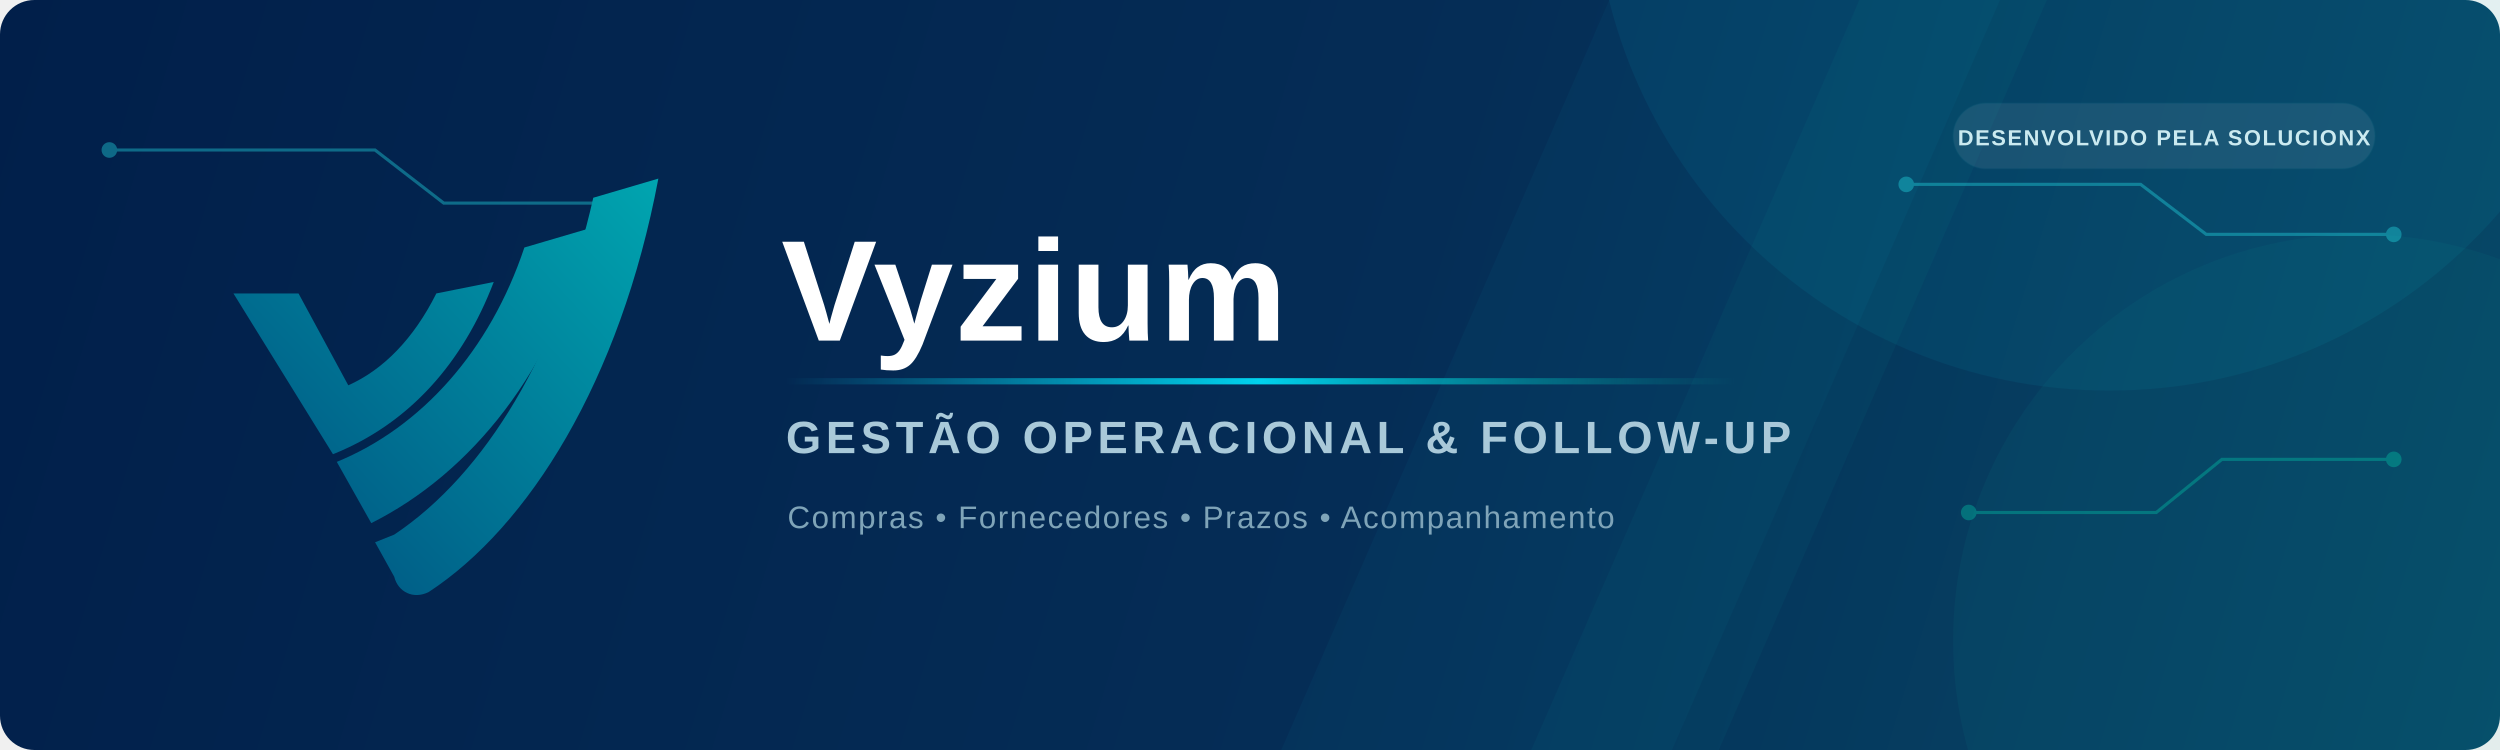
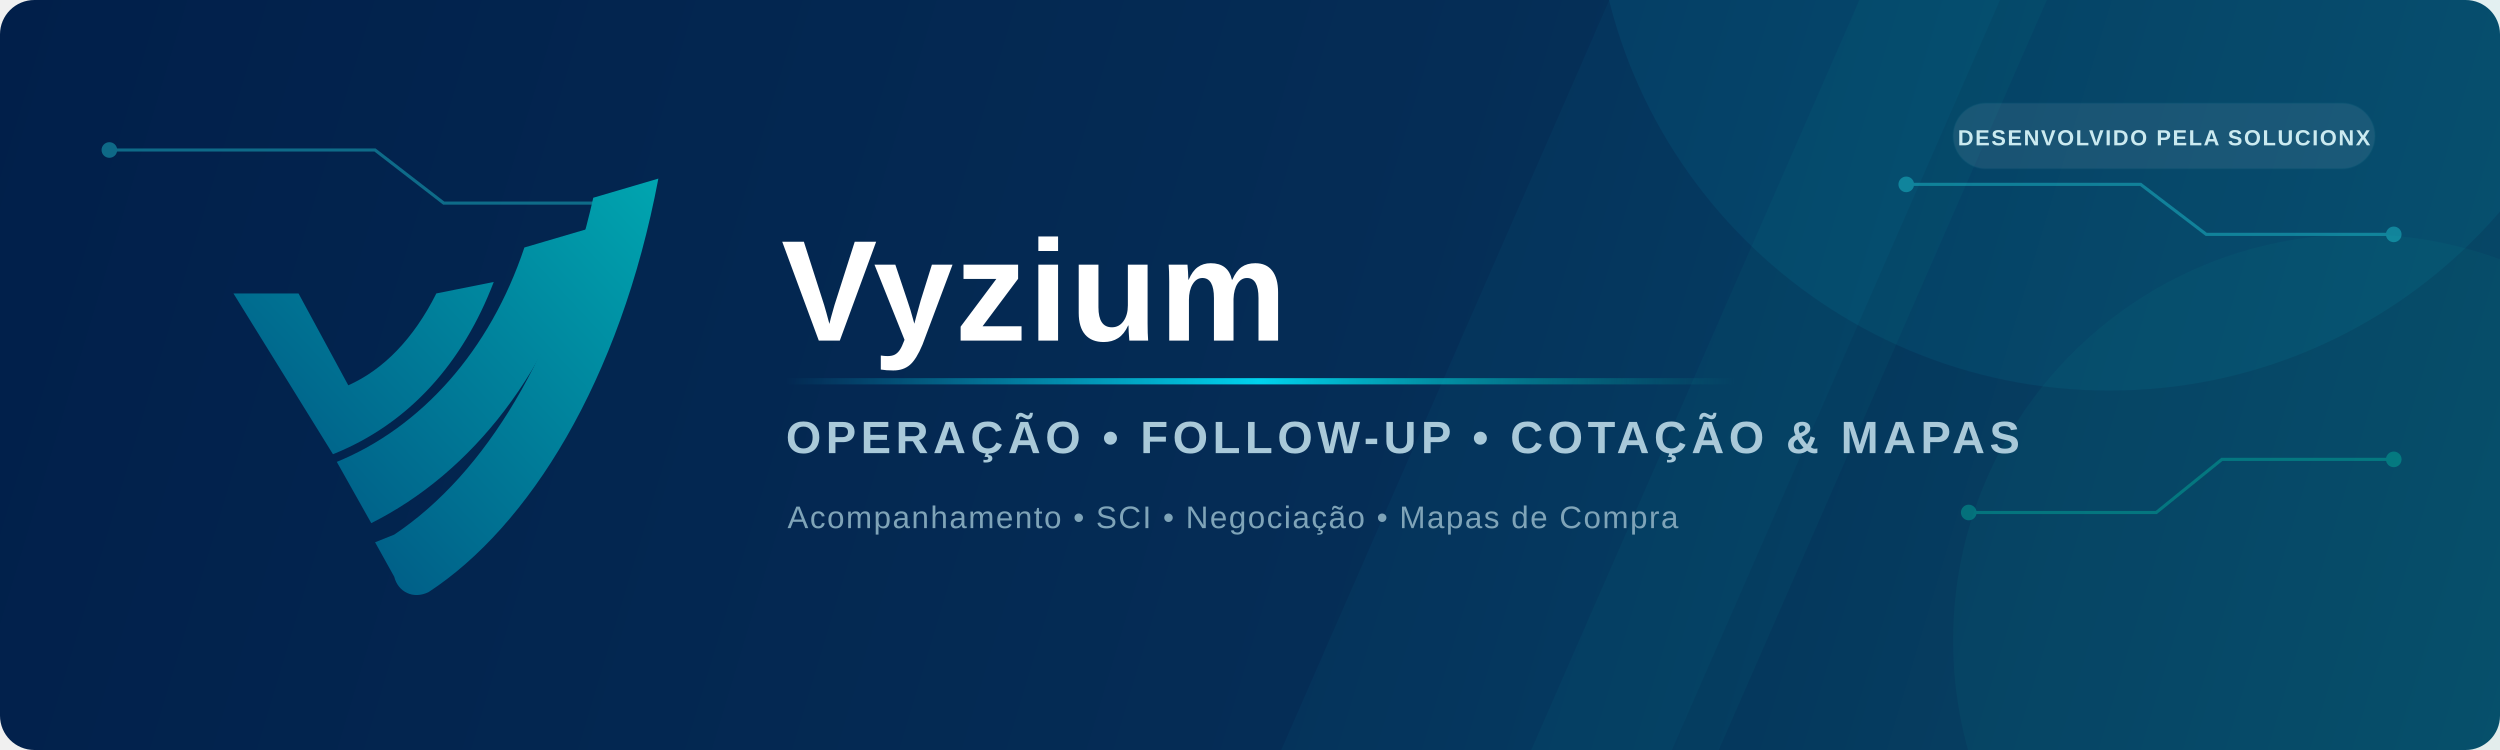
- <svg xmlns="http://www.w3.org/2000/svg" width="1600" height="480" viewBox="0 0 1600 480" role="img" aria-label="Vyzium — Gestão Operacional e Follow-up">
+ <svg xmlns="http://www.w3.org/2000/svg" width="1600" height="480" viewBox="0 0 1600 480" role="img" aria-label="Vyzium — Operação, Follow-up, Cotação e Mapas">
  <defs>
    <linearGradient id="bg" x1="0" y1="0" x2="1600" y2="480" gradientUnits="userSpaceOnUse">
      <stop stop-color="#011F4A" />
      <stop offset="0.55" stop-color="#052D56" />
      <stop offset="1" stop-color="#064A68" />
    </linearGradient>
    <linearGradient id="brand" x1="180" y1="350" x2="470" y2="80" gradientUnits="userSpaceOnUse">
      <stop stop-color="#003B73" />
      <stop offset="0.48" stop-color="#00A7B1" />
      <stop offset="1" stop-color="#00E5FF" />
    </linearGradient>
    <linearGradient id="line" x1="0" y1="0" x2="1" y2="0">
      <stop stop-color="#00E5FF" stop-opacity="0" />
      <stop offset="0.5" stop-color="#00E5FF" stop-opacity="0.9" />
      <stop offset="1" stop-color="#00BFA5" stop-opacity="0" />
    </linearGradient>
    <filter id="glow" x="-50%" y="-50%" width="200%" height="200%">
      <feGaussianBlur stdDeviation="18" result="blur" />
      <feMerge>
        <feMergeNode in="blur" />
        <feMergeNode in="SourceGraphic" />
      </feMerge>
    </filter>
  </defs>
  <rect width="1600" height="480" rx="22" fill="url(#bg)" />
  <circle cx="1350" cy="-80" r="330" fill="#00E5FF" opacity="0.055" />
  <circle cx="1510" cy="410" r="260" fill="#00BFA5" opacity="0.055" />
  <path d="M1030 0h250l-210 480H820L1030 0Z" fill="#00E5FF" opacity="0.035" />
  <path d="M1190 0h120l-210 480H980L1190 0Z" fill="#00BFA5" opacity="0.05" />
  <g opacity="0.4">
    <path d="M70 96h170l44 34h120" fill="none" stroke="#21D7E2" stroke-width="2" />
    <circle cx="70" cy="96" r="5" fill="#21D7E2" />
    <circle cx="404" cy="130" r="5" fill="#21D7E2" />
    <path d="M1220 118h150l42 32h120" fill="none" stroke="#21D7E2" stroke-width="2" />
    <circle cx="1220" cy="118" r="5" fill="#21D7E2" />
    <circle cx="1532" cy="150" r="5" fill="#21D7E2" />
    <path d="M1260 328h120l42-34h110" fill="none" stroke="#00BFA5" stroke-width="2" />
    <circle cx="1260" cy="328" r="5" fill="#00BFA5" />
    <circle cx="1532" cy="294" r="5" fill="#00BFA5" />
  </g>
  <g transform="translate(120 80) scale(2.45)">
    <path fill="url(#brand)" d="M12 44h17l13 24c9-4 17-12 23-24l15-3C72 62 58 78 38 86L12 44Z" />
    <path fill="url(#brand)" d="M39 88c22-9 40-29 49-56l17-5C96 64 74 91 48 104L39 88Z" />
    <path fill="url(#brand)" d="M54 107c24-16 43-48 52-88l17-5c-10 53-34 91-60 108-4 2-8 0-9-4l-5-9 5-2Z" />
  </g>
  <g transform="translate(500 126)">
    <text x="0" y="92" fill="#FFFFFF" font-family="Segoe UI, Arial, sans-serif" font-size="92" font-weight="800" letter-spacing="1">Vyzium</text>
    <rect x="2" y="116" width="610" height="4" rx="2" fill="url(#line)" />
-     <text x="3" y="164" fill="#A9C9D9" font-family="Segoe UI, Arial, sans-serif" font-size="29" font-weight="600" letter-spacing="3">GESTÃO OPERACIONAL &amp; FOLLOW-UP</text>
-     <text x="4" y="212" fill="#7FA4B8" font-family="Segoe UI, Arial, sans-serif" font-size="20" letter-spacing="1">Compras • Fornecedores • Prazos • Acompanhamento</text>
+     <text x="3" y="164" fill="#A9C9D9" font-family="Segoe UI, Arial, sans-serif" font-size="29" font-weight="600" letter-spacing="3">OPERAÇÃO • FOLLOW-UP • COTAÇÃO &amp; MAPAS</text>
+     <text x="4" y="212" fill="#7FA4B8" font-family="Segoe UI, Arial, sans-serif" font-size="20" letter-spacing="1">Acompanhamento • SCI • Negociação • Mapas de Compra</text>
  </g>
  <g transform="translate(1250 66)">
    <rect width="270" height="42" rx="21" fill="#FFFFFF" opacity="0.08" stroke="#34DCE4" stroke-opacity="0.35" />
    <text x="135" y="27" text-anchor="middle" fill="#CBEAF0" font-family="Segoe UI, Arial, sans-serif" font-size="14" font-weight="700" letter-spacing="1">DESENVOLVIDO PELA SOLUCIONX</text>
  </g>
</svg>
